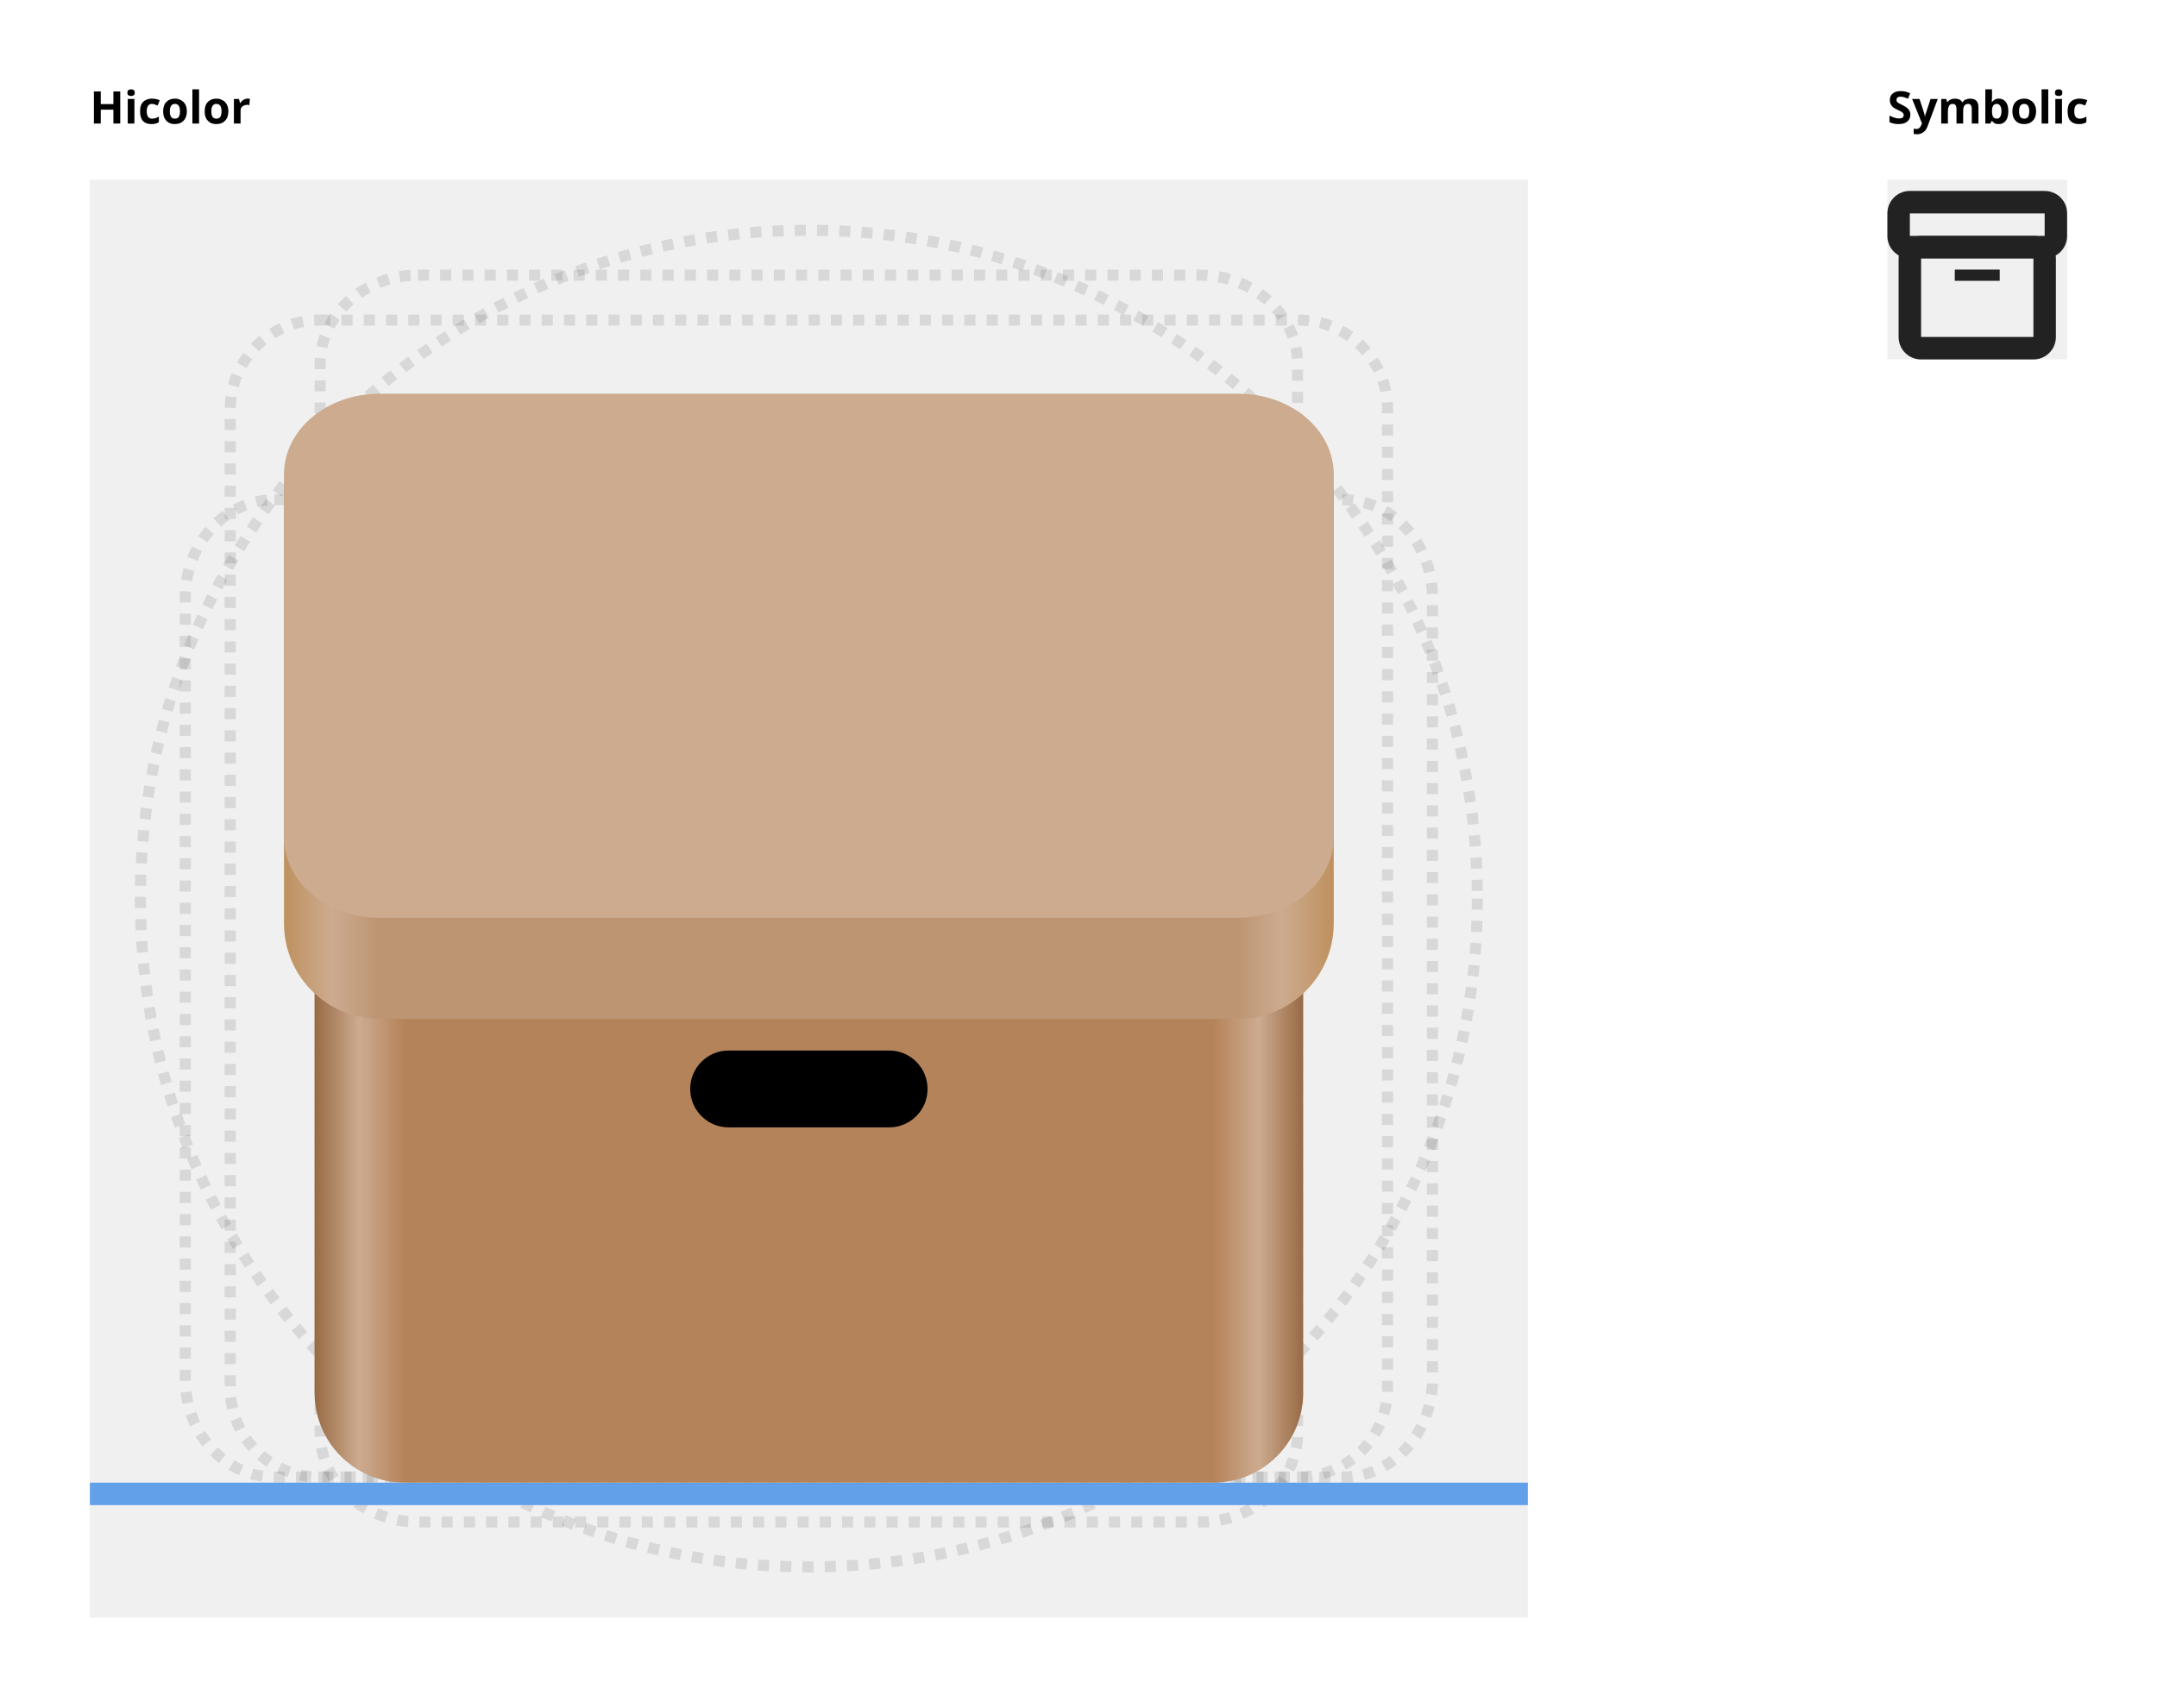
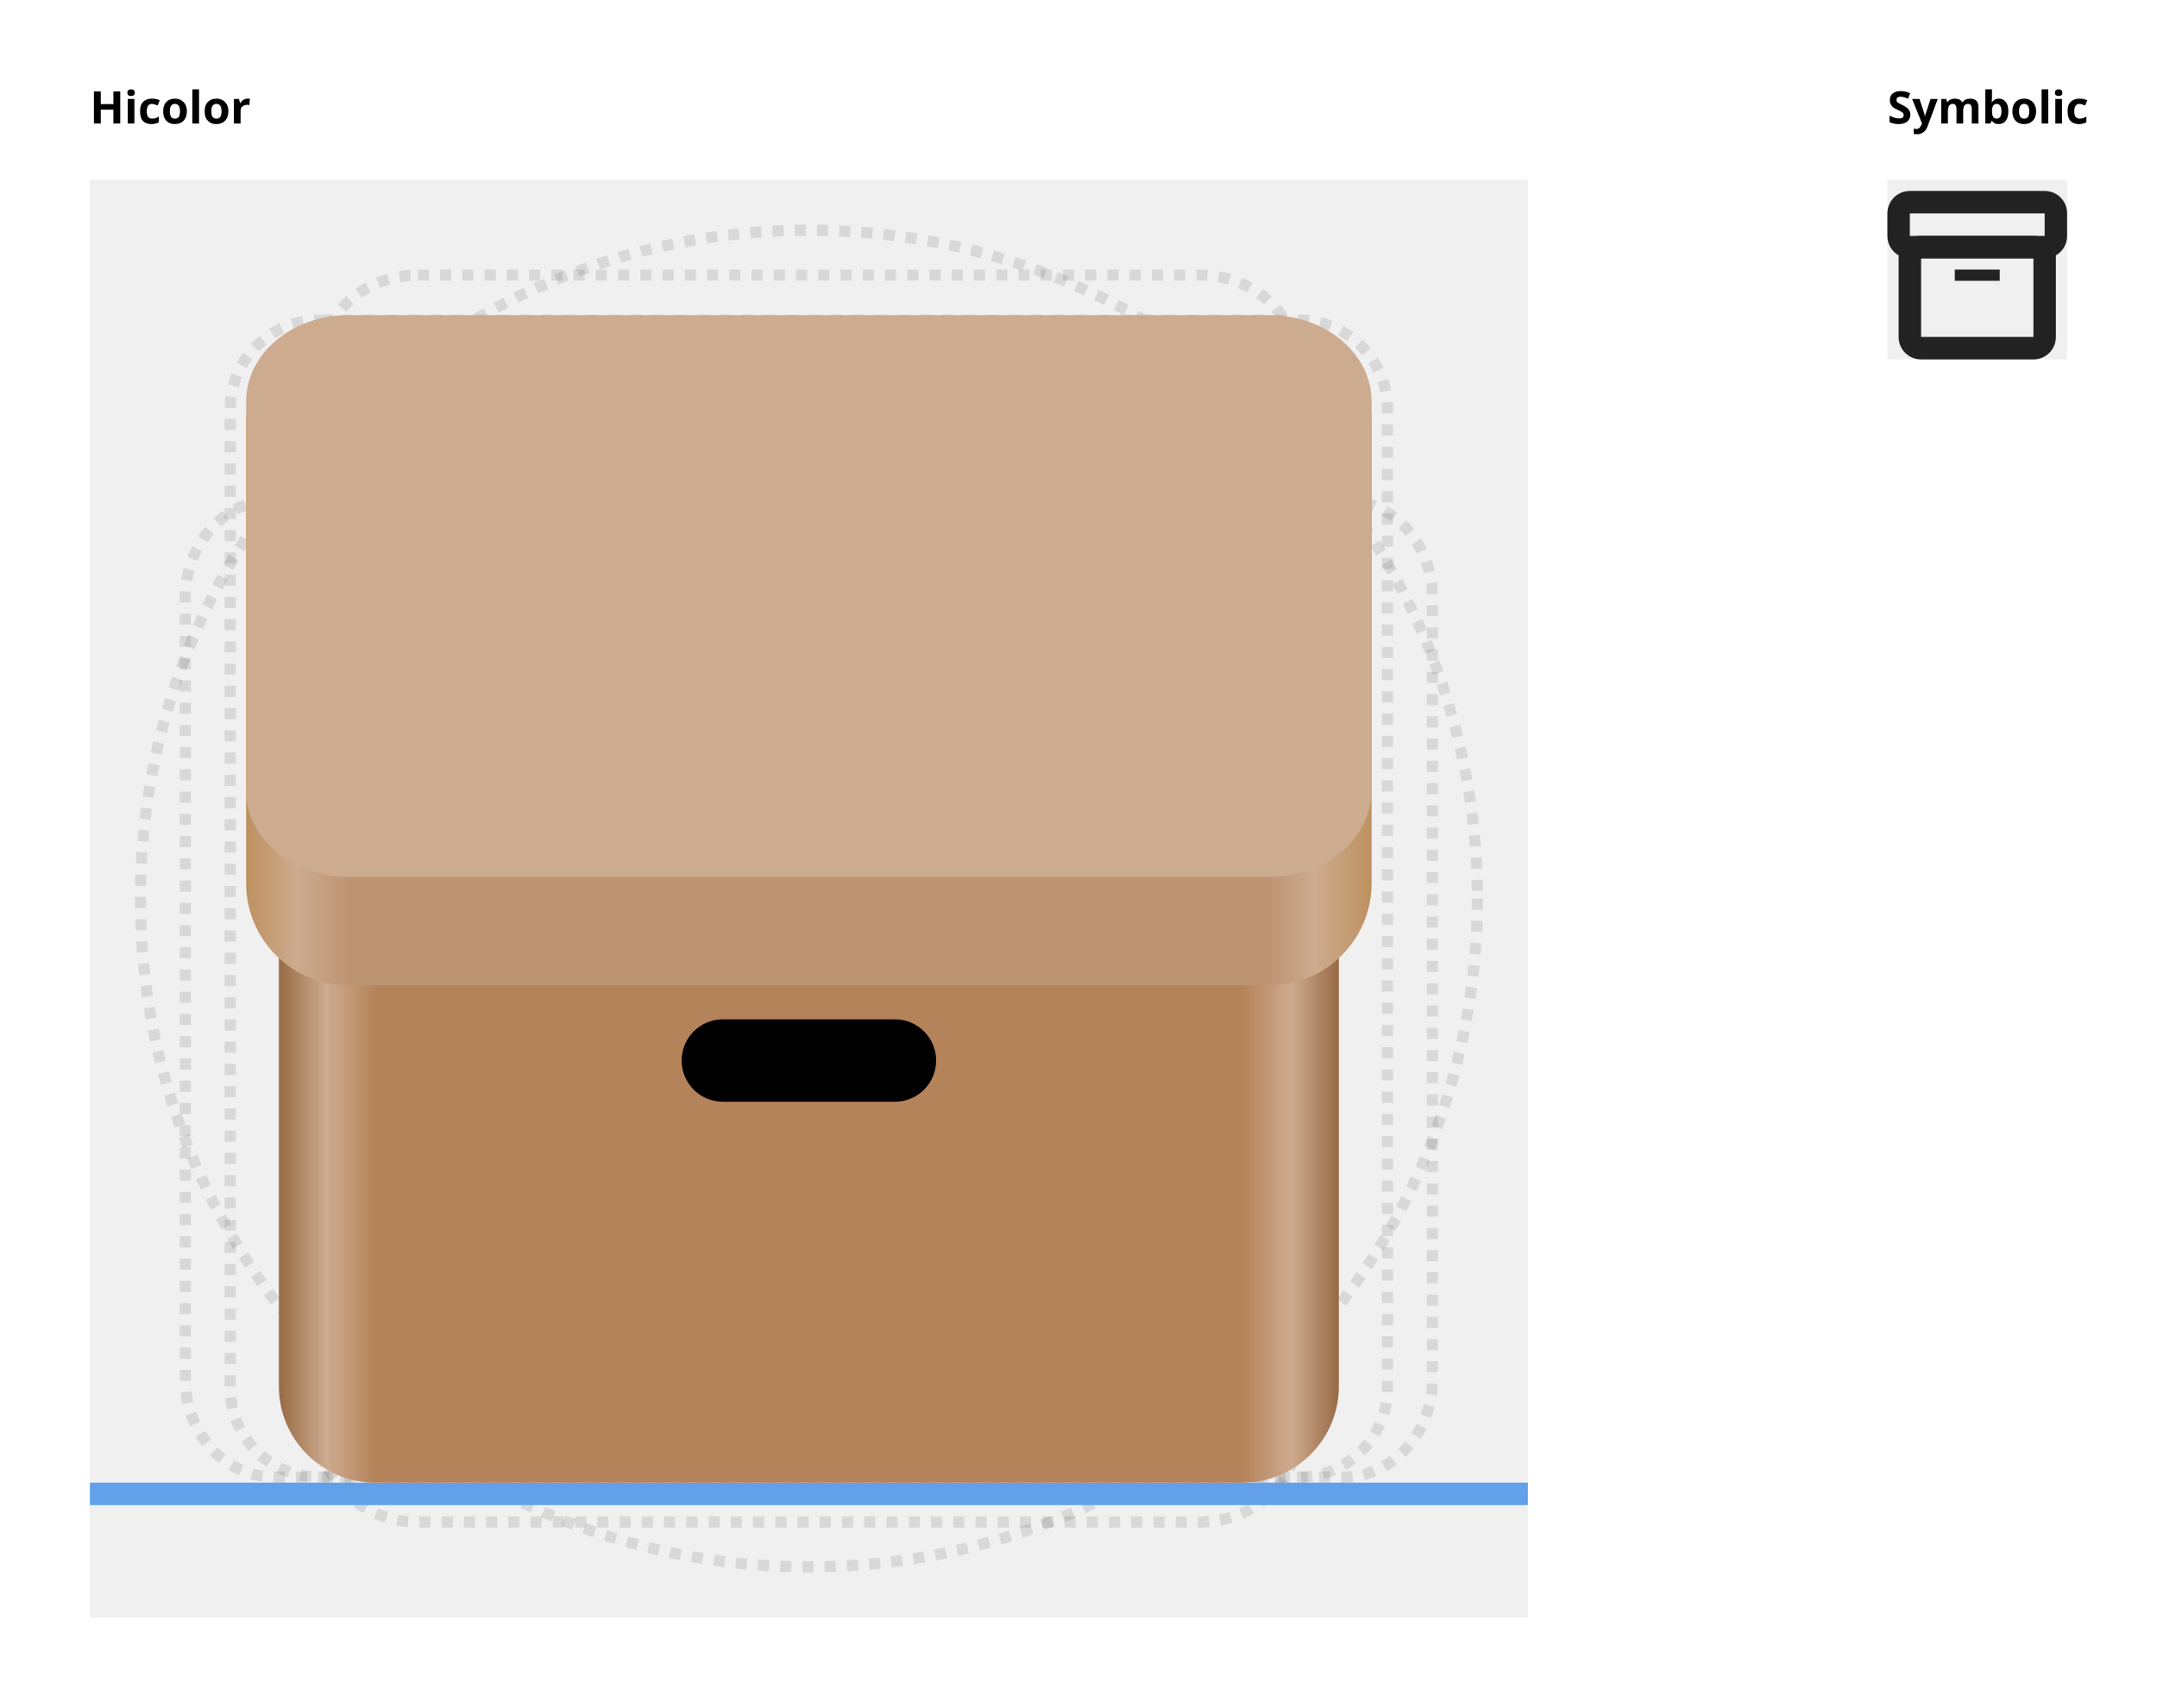
<svg xmlns="http://www.w3.org/2000/svg" xmlns:xlink="http://www.w3.org/1999/xlink" width="192" height="152" id="svg11300" version="1.0" style="display:inline;enable-background:new" viewBox="0 0 192 152" xml:space="preserve">
  <defs id="defs3">
    <linearGradient id="linearGradient4">
      <stop style="stop-color:#be915f;stop-opacity:1;" offset="0" id="stop4" />
      <stop style="stop-color:#cdab8f;stop-opacity:1;" offset="0.045" id="stop8" />
      <stop style="stop-color:#bd9573;stop-opacity:1;" offset="0.09" id="stop6" />
      <stop style="stop-color:#bd9573;stop-opacity:1;" offset="0.91" id="stop7" />
      <stop style="stop-color:#cdab8f;stop-opacity:1;" offset="0.95" id="stop9" />
      <stop style="stop-color:#be915f;stop-opacity:1;" offset="1" id="stop5" />
    </linearGradient>
    <linearGradient y2="236" x2="96" y1="236" x1="32" gradientTransform="translate(604.8168,170.5864)" gradientUnits="userSpaceOnUse" id="linearGradient1099" xlink:href="#linearGradient1036" />
    <linearGradient id="linearGradient1036">
      <stop id="stop1032" offset="0" style="stop-color:#d5d3cf;stop-opacity:1;" />
      <stop id="stop1034" offset="1" style="stop-color:#f6f5f4;stop-opacity:1" />
    </linearGradient>
    <radialGradient r="32" fy="-76" fx="-244" cy="-76" cx="-244" gradientTransform="matrix(0.8833333,0,0,0.8833333,-460.3502,463.1197)" gradientUnits="userSpaceOnUse" id="radialGradient1103" xlink:href="#linearGradient1069" />
    <linearGradient id="linearGradient1069">
      <stop id="stop1065" offset="0" style="stop-color:#d5d3cf;stop-opacity:1" />
      <stop id="stop1067-1" offset="1" style="stop-color:#949390;stop-opacity:1" />
    </linearGradient>
    <linearGradient gradientUnits="userSpaceOnUse" y2="232" x2="64" y1="262.5" x1="64" id="linearGradient1027" xlink:href="#linearGradient1025" gradientTransform="translate(-470.5864,432.8168)" />
    <linearGradient id="linearGradient1025">
      <stop id="stop1021" offset="0" style="stop-color:#9a9996;stop-opacity:1" />
      <stop id="stop1023" offset="1" style="stop-color:#77767b;stop-opacity:1" />
    </linearGradient>
    <clipPath clipPathUnits="userSpaceOnUse" id="clipPath1609-7">
      <path id="path1611-5" d="m 252,116 28,-28 v -8 h -36 v 36 z" style="fill:#e74747;stroke:none;stroke-width:0.25px;stroke-linecap:butt;stroke-linejoin:miter;stroke-opacity:1" />
    </clipPath>
    <linearGradient id="linearGradient1697">
      <stop id="stop1685" offset="0" style="stop-color:#deddda;stop-opacity:1" />
      <stop style="stop-color:#eeeeec;stop-opacity:1" offset="0.045" id="stop1687" />
      <stop id="stop1689" offset="0.091" style="stop-color:#deddda;stop-opacity:1" />
      <stop style="stop-color:#deddda;stop-opacity:1" offset="0.909" id="stop1691" />
      <stop id="stop1693" offset="0.955" style="stop-color:#eeeeec;stop-opacity:1" />
      <stop id="stop1695" offset="1" style="stop-color:#c0bfbc;stop-opacity:1" />
    </linearGradient>
    <clipPath clipPathUnits="userSpaceOnUse" id="clipPath1289">
      <path style="display:inline;opacity:1;vector-effect:none;fill:none;fill-opacity:1;stroke:#000000;stroke-width:4;stroke-linecap:round;stroke-linejoin:round;stroke-miterlimit:4;stroke-dasharray:none;stroke-dashoffset:0;stroke-opacity:1;marker:none;marker-start:none;marker-mid:none;marker-end:none;paint-order:normal;enable-background:new" d="m 64,-148 h 64 l 64,-64 64,64 h 192 c 17.728,0 32,14.272 32,32 v 288 c 0,17.728 -14.272,32 -32,32 H 256 l -64,-64 -64,64 H 64 C 46.272,204 32,189.728 32,172 v -288 c 0,-17.728 14.409,-34.199 32,-32 z" id="path1291" />
    </clipPath>
    <linearGradient id="paint3_linear-2-6-5" x2="1" gradientUnits="userSpaceOnUse" gradientTransform="matrix(0,6,-12,0,-64,209.9969)">
      <stop stop-color="#C01C27" id="stop91-0-7-4" />
      <stop offset="1" stop-color="#E01B24" id="stop93-2-5-7" />
    </linearGradient>
    <clipPath clipPathUnits="userSpaceOnUse" id="clipPath1609">
      <path id="path1611" d="m 252,116 28,-28 v -8 h -36 v 36 z" style="fill:#e74747;stroke:none;stroke-width:0.25px;stroke-linecap:butt;stroke-linejoin:miter;stroke-opacity:1" />
    </clipPath>
    <linearGradient xlink:href="#linearGradient1702" id="linearGradient2643" gradientUnits="userSpaceOnUse" gradientTransform="matrix(0.2115385,0,0,0.25,17.84614,69)" x1="48" y1="44" x2="464" y2="44" />
    <linearGradient id="linearGradient1702">
      <stop id="stop1690" offset="0" style="stop-color:#986a44;stop-opacity:1;" />
      <stop style="stop-color:#cdab8f;stop-opacity:1;" offset="0.045" id="stop1692" />
      <stop id="stop1694" offset="0.091" style="stop-color:#b5835a;stop-opacity:1;" />
      <stop style="stop-color:#b5835a;stop-opacity:1;" offset="0.909" id="stop1696" />
      <stop id="stop1698" offset="0.955" style="stop-color:#cdab8f;stop-opacity:1;" />
      <stop id="stop1700" offset="1" style="stop-color:#986a44;stop-opacity:1;" />
    </linearGradient>
    <linearGradient xlink:href="#linearGradient4" id="linearGradient5" x1="25.28" y1="63.1" x2="118.72" y2="63.1" gradientUnits="userSpaceOnUse" />
  </defs>
  <g id="layer1" style="display:inline" transform="translate(8,-156)">
    <g id="layer4" style="display:inline">
      <rect y="172" x="9.2651362e-08" height="128" width="128" id="hicolor" style="display:inline;overflow:visible;visibility:visible;fill:#f0f0f0;fill-opacity:0;fill-rule:nonzero;stroke:none;stroke-width:0.5;marker:none;enable-background:accumulate" />
      <rect style="display:inline;overflow:visible;visibility:visible;fill:#f0f0f0;fill-opacity:0;fill-rule:nonzero;stroke:none;stroke-width:0.5;marker:none;enable-background:accumulate" id="symbolic" width="16" height="16" x="160" y="172" />
    </g>
    <g id="layer2" style="display:inline">
      <g style="display:inline;fill:#000000;enable-background:new" transform="matrix(7.991171,0,0,8.003641,-167.7909,-4846.078)" id="g12027" />
      <rect style="display:inline;overflow:visible;visibility:visible;fill:#f0f0f0;fill-opacity:1;fill-rule:nonzero;stroke:none;stroke-width:0.5;marker:none;enable-background:accumulate" id="128" width="128" height="128" x="9.2651362e-08" y="172" />
      <g id="g883" style="fill:none;fill-opacity:0.251;stroke:#a579b3;stroke-opacity:1" transform="translate(-24,24)" />
      <g id="g900" style="fill:none;fill-opacity:0.251;stroke:#a579b3;stroke-opacity:1" transform="translate(-24,24)" />
      <rect y="172" x="160" height="16" width="16" id="16" style="display:inline;overflow:visible;visibility:visible;fill:#f0f0f0;fill-opacity:1;fill-rule:nonzero;stroke:none;stroke-width:0.5;marker:none;enable-background:accumulate" />
      <text xml:space="preserve" style="font-style:normal;font-variant:normal;font-weight:bold;font-stretch:normal;font-size:4px;line-height:125%;font-family:Cantarell;-inkscape-font-specification:'Cantarell, Bold';text-align:start;writing-mode:lr-tb;text-anchor:start;display:inline;fill:#000000;fill-opacity:1;stroke:none;stroke-width:0.333;enable-background:new" x="0" y="167" id="text863">
        <tspan style="font-size:4px;stroke-width:0.333" id="tspan861" x="0" y="167">Hicolor</tspan>
      </text>
      <text id="text867" y="167" x="160" style="font-style:normal;font-variant:normal;font-weight:bold;font-stretch:normal;font-size:4px;line-height:125%;font-family:Cantarell;-inkscape-font-specification:'Cantarell, Bold';text-align:start;writing-mode:lr-tb;text-anchor:start;display:inline;fill:#000000;fill-opacity:1;stroke:none;stroke-width:0.333;enable-background:new" xml:space="preserve">
        <tspan y="167" x="160" id="tspan865" style="font-size:4px;stroke-width:0.333">Symbolic</tspan>
      </text>
    </g>
    <g id="layer9" style="display:inline">
      <g fill="#222222" id="g3" transform="translate(160,172)">
        <path d="M 14,3 V 5 H 2 V 3 Z M 0,3 v 2 c 0,1.109 0.891,2 2,2 h 12 c 1.109,0 2,-0.891 2,-2 V 3 C 16,1.891 15.109,1 14,1 H 2 C 0.891,1 0,1.891 0,3 Z m 0,0" id="path1" />
        <path d="m 13,7 v 7 H 3 V 7 Z M 1,7 v 7 c 0,1.109 0.891,2 2,2 h 10 c 1.109,0 2,-0.891 2,-2 V 7 C 15,5.891 14.109,5 13,5 H 3 C 1.891,5 1,5.891 1,7 Z m 0,0" id="path2" />
        <path d="m 6,8 h 4 V 9 H 6 Z m 0,0" id="path3" />
      </g>
    </g>
    <g id="layer3" style="display:inline">
      <circle cx="64" cy="236" r="59.504" id="circle2892" style="display:inline;opacity:0.1;vector-effect:none;fill:none;fill-opacity:1;stroke:#000000;stroke-width:0.99;stroke-linecap:butt;stroke-linejoin:miter;stroke-miterlimit:4;stroke-dasharray:0.99, 0.99;stroke-dashoffset:0;stroke-opacity:1;marker:none;marker-start:none;marker-mid:none;marker-end:none;paint-order:normal;enable-background:new" />
      <rect ry="7.929" rx="8.701" y="180.495" x="20.495" height="111.01" width="87.01" id="rect2894" style="display:inline;opacity:0.1;vector-effect:none;fill:none;fill-opacity:1;stroke:#000000;stroke-width:0.99;stroke-linecap:butt;stroke-linejoin:miter;stroke-miterlimit:4;stroke-dasharray:0.99, 0.99;stroke-dashoffset:0;stroke-opacity:1;marker:none;marker-start:none;marker-mid:none;marker-end:none;paint-order:normal;enable-background:new" />
      <rect ry="7.924" rx="7.924" y="184.495" x="12.495" height="103.01" width="103.01" id="rect2896" style="display:inline;opacity:0.1;vector-effect:none;fill:none;fill-opacity:1;stroke:#000000;stroke-width:0.99;stroke-linecap:butt;stroke-linejoin:miter;stroke-miterlimit:4;stroke-dasharray:0.99, 0.99;stroke-dashoffset:0;stroke-opacity:1;marker:none;marker-start:none;marker-mid:none;marker-end:none;paint-order:normal;enable-background:new" />
      <rect ry="8.701" rx="7.929" y="200.495" x="8.495" height="87.01" width="111.01" id="rect2898" style="display:inline;opacity:0.1;vector-effect:none;fill:none;fill-opacity:1;stroke:#000000;stroke-width:0.99;stroke-linecap:butt;stroke-linejoin:miter;stroke-miterlimit:4;stroke-dasharray:0.99, 0.99;stroke-dashoffset:0;stroke-opacity:1;marker:none;marker-start:none;marker-mid:none;marker-end:none;paint-order:normal;enable-background:new" />
      <path id="path2900" d="M 2.6203015e-5,289 H 128" style="display:inline;fill:none;stroke:#62a0ea;stroke-width:2;stroke-linecap:butt;stroke-linejoin:miter;stroke-miterlimit:4;stroke-dasharray:none;stroke-opacity:1;enable-background:new" />
    </g>
  </g>
-   <rect style="display:inline;fill:url(#linearGradient2643);fill-opacity:1;stroke:none;stroke-width:0.25;stroke-linecap:butt;stroke-linejoin:miter;stroke-miterlimit:4;stroke-dasharray:none;stroke-dashoffset:0;stroke-opacity:1;marker:none;marker-start:none;marker-mid:none;marker-end:none;paint-order:normal;enable-background:new" id="rect2593" width="88" height="94" x="28" y="38" rx="8" ry="8" />
-   <rect ry="8.495" rx="8.495" y="35.493" x="25.28" height="55.215" width="93.44" id="rect2595" style="font-variation-settings:normal;display:inline;fill:url(#linearGradient5);fill-opacity:1;stroke:none;stroke-width:0.012px;stroke-linecap:butt;stroke-linejoin:miter;stroke-miterlimit:4;stroke-dasharray:none;stroke-dashoffset:0;stroke-opacity:1;marker:none;marker-start:none;marker-mid:none;marker-end:none;paint-order:normal;enable-background:new;stop-color:#000000" />
-   <rect ry="7.178" rx="8.495" y="35.053" x="25.28" height="46.657" width="93.44" id="rect2595-3" style="font-variation-settings:normal;display:inline;fill:#cdab8f;fill-opacity:1;stroke:none;stroke-width:0.011px;stroke-linecap:butt;stroke-linejoin:miter;stroke-miterlimit:4;stroke-dasharray:none;stroke-dashoffset:0;stroke-opacity:1;marker:none;marker-start:none;marker-mid:none;marker-end:none;paint-order:normal;enable-background:new;stop-color:#000000" />
-   <rect style="fill:#000000;fill-opacity:1;stroke-width:1.694;stroke-linecap:round;stroke-linejoin:round;stroke-dashoffset:26.4" id="rect2609" width="6.844" height="21.129" x="93.527" y="-82.565" transform="rotate(90)" ry="3.422" />
+   <g id="g2" transform="matrix(1.072173,0,0,1.072173,-5.196383,-9.526851)">
+     <rect style="display:inline;fill:url(#linearGradient2643);fill-opacity:1;stroke:none;stroke-width:0.25;stroke-linecap:butt;stroke-linejoin:miter;stroke-miterlimit:4;stroke-dasharray:none;stroke-dashoffset:0;stroke-opacity:1;marker:none;marker-start:none;marker-mid:none;marker-end:none;paint-order:normal;enable-background:new" id="rect2593" width="88" height="94" x="28" y="38" rx="8" ry="8" />
+     <rect ry="8.495" rx="8.495" y="35.493" x="25.28" height="55.215" width="93.44" id="rect2595" style="font-variation-settings:normal;display:inline;fill:url(#linearGradient5);fill-opacity:1;stroke:none;stroke-width:0.012px;stroke-linecap:butt;stroke-linejoin:miter;stroke-miterlimit:4;stroke-dasharray:none;stroke-dashoffset:0;stroke-opacity:1;marker:none;marker-start:none;marker-mid:none;marker-end:none;paint-order:normal;enable-background:new;stop-color:#000000" />
+     <rect ry="7.178" rx="8.495" y="35.053" x="25.28" height="46.657" width="93.44" id="rect2595-3" style="font-variation-settings:normal;display:inline;fill:#cdab8f;fill-opacity:1;stroke:none;stroke-width:0.011px;stroke-linecap:butt;stroke-linejoin:miter;stroke-miterlimit:4;stroke-dasharray:none;stroke-dashoffset:0;stroke-opacity:1;marker:none;marker-start:none;marker-mid:none;marker-end:none;paint-order:normal;enable-background:new;stop-color:#000000" />
+     <rect style="fill:#000000;fill-opacity:1;stroke-width:1.694;stroke-linecap:round;stroke-linejoin:round;stroke-dashoffset:26.4" id="rect2609" width="6.844" height="21.129" x="93.527" y="-82.565" transform="rotate(90)" ry="3.422" />
+   </g>
</svg>
